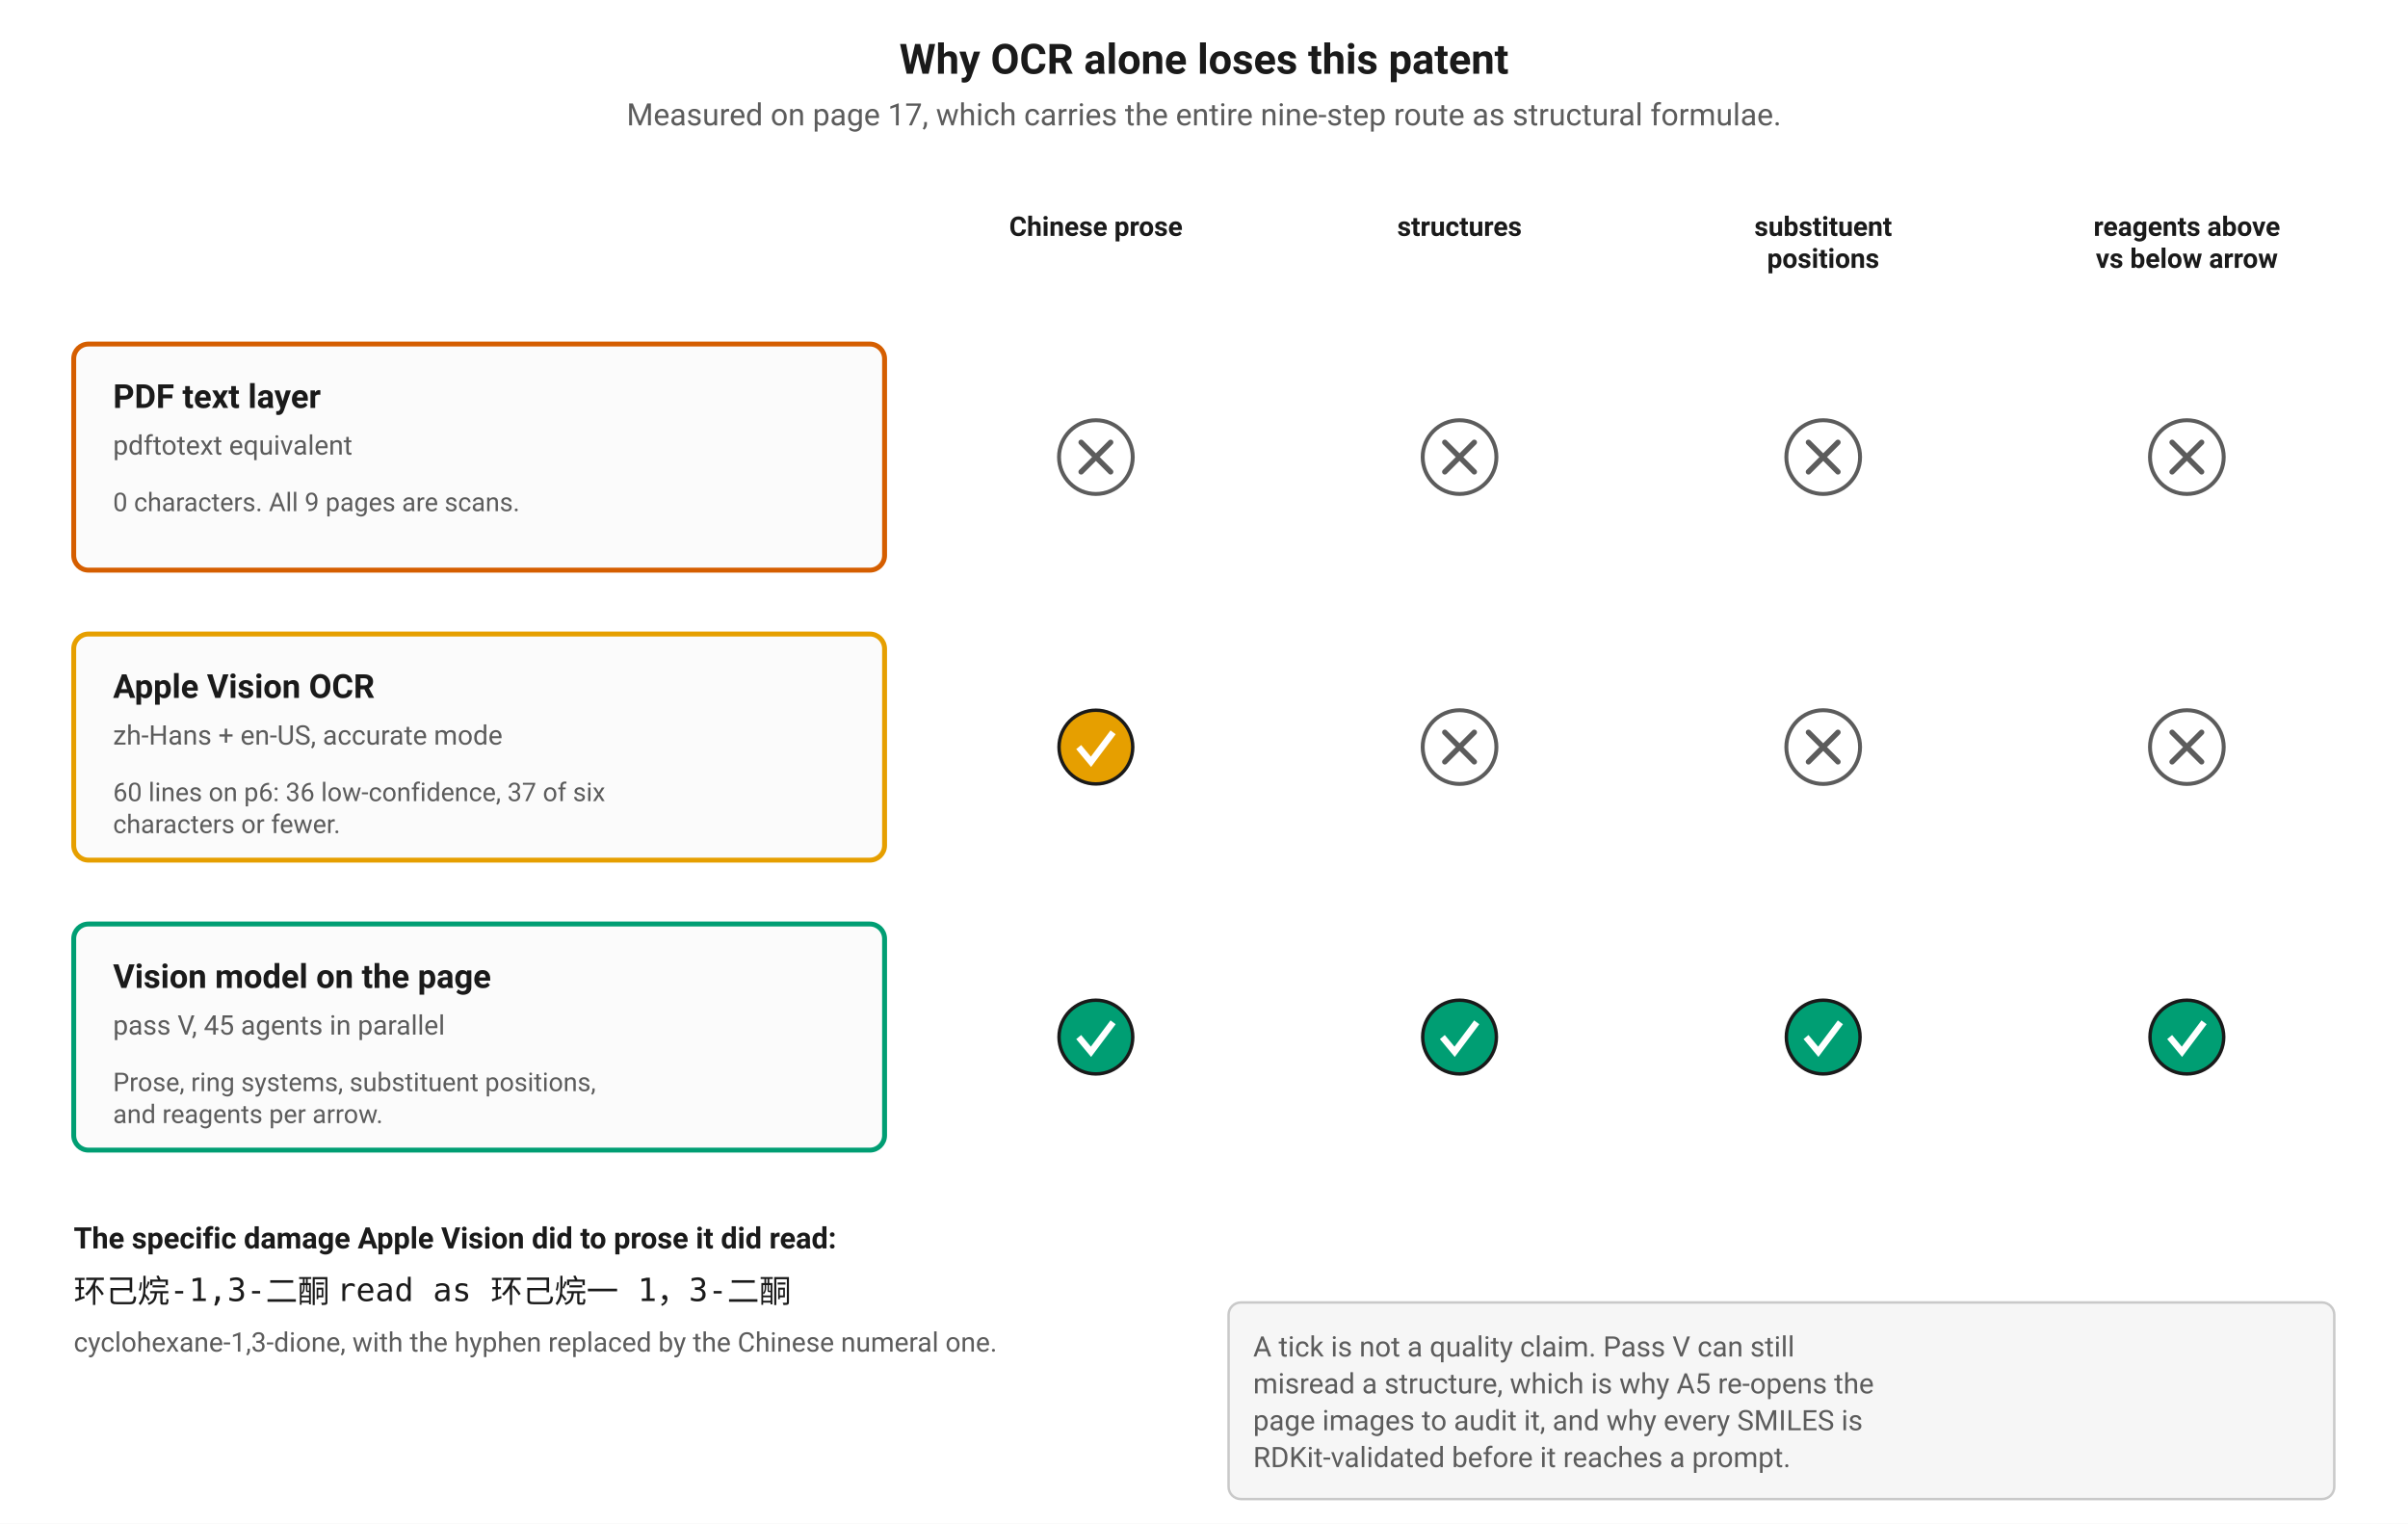
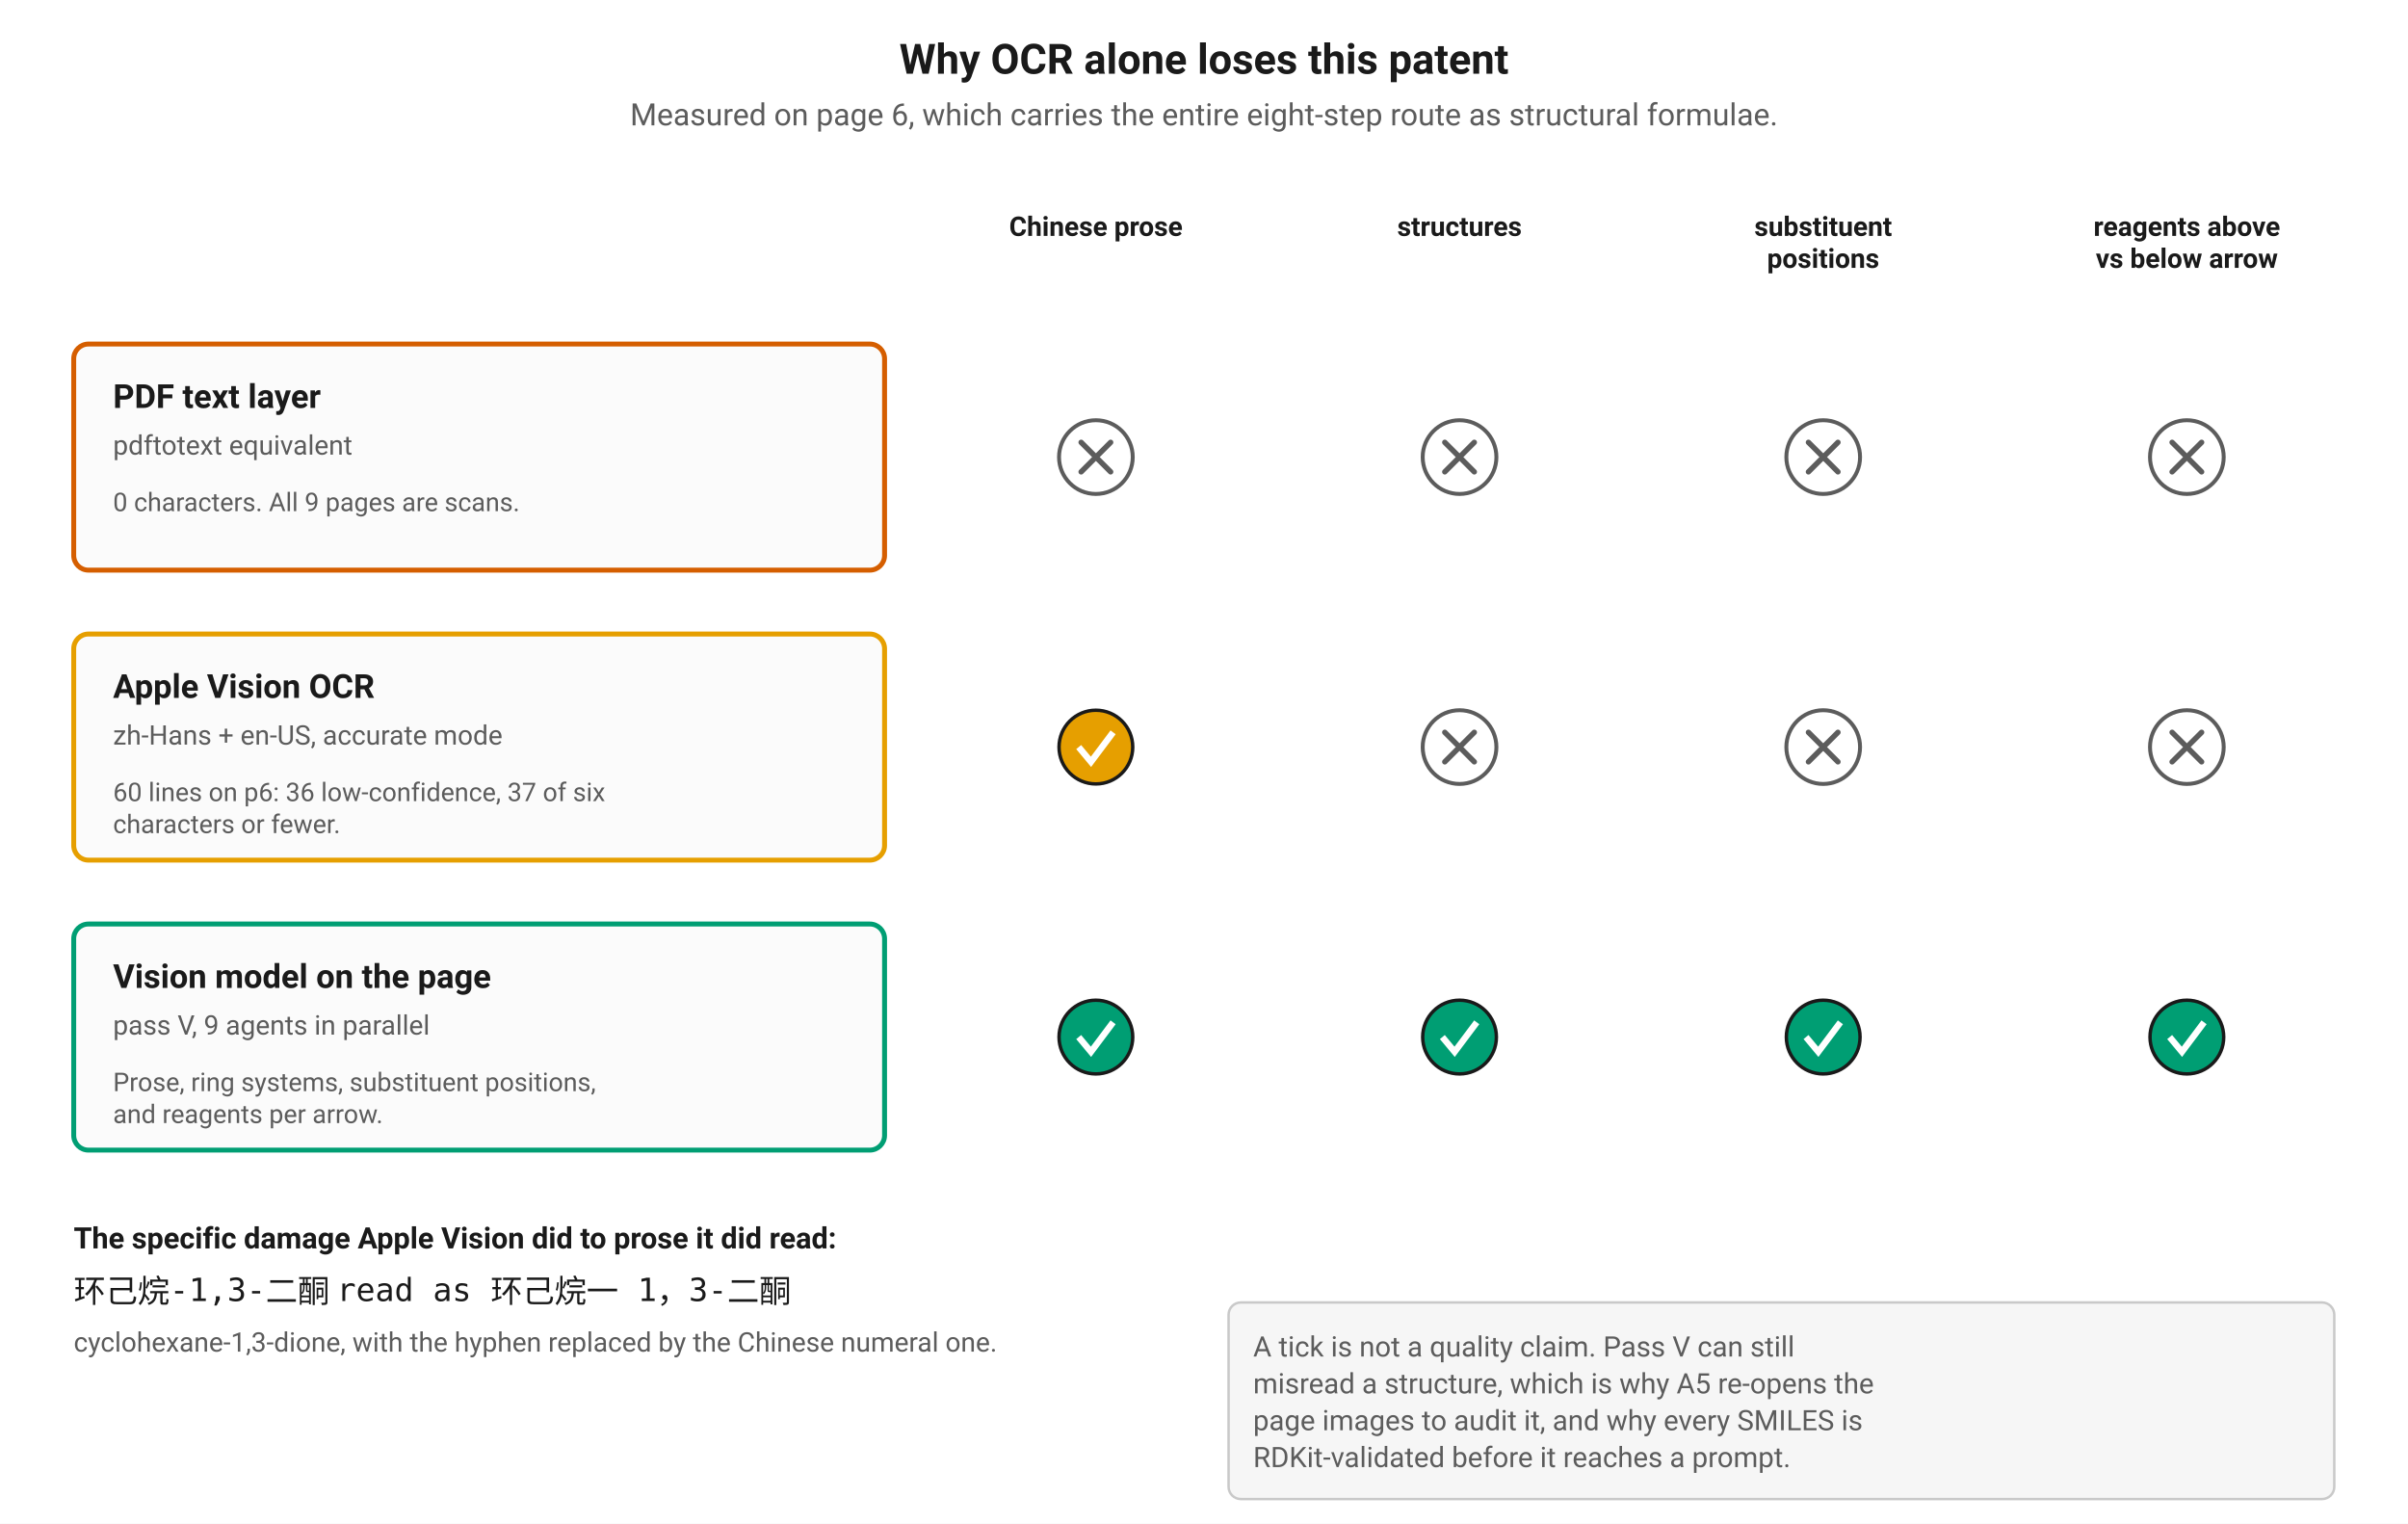
<svg xmlns="http://www.w3.org/2000/svg" viewBox="0 0 980 620" width="100%" role="img" aria-labelledby="m5t m5d">
  <defs>
    <marker id="m5arrow" viewBox="0 0 10 10" refX="9" refY="5" markerWidth="6" markerHeight="6" orient="auto-start-reverse">
      <path d="M 0 0 L 10 5 L 0 10 z" fill="#1a1a1a" />
    </marker>
    <pattern id="m5hatch" width="7" height="7" patternUnits="userSpaceOnUse" patternTransform="rotate(45)">
      <line x1="0" y1="0" x2="0" y2="7" stroke="#5c5c5c" stroke-width="2.2" />
    </pattern>
  </defs>
  <rect width="980" height="620" fill="#ffffff" />
  <text x="490" y="30" font-family="ui-sans-serif, -apple-system, Segoe UI, Roboto, sans-serif" font-size="17" font-weight="600" fill="#1a1a1a" text-anchor="middle">Why OCR alone loses this patent</text>
-   <text x="490" y="51" font-family="ui-sans-serif, -apple-system, Segoe UI, Roboto, sans-serif" font-size="12.5" font-weight="normal" fill="#5c5c5c" text-anchor="middle">Measured on page 17, which carries the entire nine-step route as structural formulae.</text>
+   <text x="490" y="51" font-family="ui-sans-serif, -apple-system, Segoe UI, Roboto, sans-serif" font-size="12.5" font-weight="normal" fill="#5c5c5c" text-anchor="middle">Measured on page 6, which carries the entire eight-step route as structural formulae.</text>
  <text x="446.0" y="96" font-family="ui-sans-serif, -apple-system, Segoe UI, Roboto, sans-serif" font-size="11" font-weight="600" fill="#1a1a1a" text-anchor="middle">Chinese prose</text>
  <text x="594.0" y="96" font-family="ui-sans-serif, -apple-system, Segoe UI, Roboto, sans-serif" font-size="11" font-weight="600" fill="#1a1a1a" text-anchor="middle">structures</text>
  <text x="742.0" y="96" font-family="ui-sans-serif, -apple-system, Segoe UI, Roboto, sans-serif" font-size="11" font-weight="600" fill="#1a1a1a" text-anchor="middle">substituent</text>
  <text x="742.0" y="109" font-family="ui-sans-serif, -apple-system, Segoe UI, Roboto, sans-serif" font-size="11" font-weight="600" fill="#1a1a1a" text-anchor="middle">positions</text>
  <text x="890.0" y="96" font-family="ui-sans-serif, -apple-system, Segoe UI, Roboto, sans-serif" font-size="11" font-weight="600" fill="#1a1a1a" text-anchor="middle">reagents above</text>
  <text x="890.0" y="109" font-family="ui-sans-serif, -apple-system, Segoe UI, Roboto, sans-serif" font-size="11" font-weight="600" fill="#1a1a1a" text-anchor="middle">vs below arrow</text>
  <rect x="30" y="140" width="330" height="92" rx="6" fill="#fbfbfb" fill-opacity="1" stroke="#D55E00" stroke-width="2" />
  <text x="46" y="166" font-family="ui-sans-serif, -apple-system, Segoe UI, Roboto, sans-serif" font-size="13.5" font-weight="700" fill="#1a1a1a" text-anchor="start">PDF text layer</text>
  <text x="46" y="185" font-family="ui-sans-serif, -apple-system, Segoe UI, Roboto, sans-serif" font-size="11" font-weight="normal" fill="#5c5c5c" text-anchor="start">pdftotext equivalent</text>
  <text x="46" y="208" font-family="ui-sans-serif, -apple-system, Segoe UI, Roboto, sans-serif" font-size="10.5" font-weight="normal" fill="#5c5c5c" text-anchor="start">0 characters. All 9 pages are scans.</text>
  <circle cx="446.0" cy="186" r="15" fill="#ffffff" stroke="#5c5c5c" stroke-width="1.6" />
  <line x1="440.0" y1="180" x2="452.0" y2="192" stroke="#5c5c5c" stroke-width="2.2" stroke-linecap="round" />
  <line x1="452.0" y1="180" x2="440.0" y2="192" stroke="#5c5c5c" stroke-width="2.2" stroke-linecap="round" />
  <circle cx="594.0" cy="186" r="15" fill="#ffffff" stroke="#5c5c5c" stroke-width="1.6" />
  <line x1="588.0" y1="180" x2="600.0" y2="192" stroke="#5c5c5c" stroke-width="2.2" stroke-linecap="round" />
  <line x1="600.0" y1="180" x2="588.0" y2="192" stroke="#5c5c5c" stroke-width="2.2" stroke-linecap="round" />
  <circle cx="742.0" cy="186" r="15" fill="#ffffff" stroke="#5c5c5c" stroke-width="1.6" />
  <line x1="736.0" y1="180" x2="748.0" y2="192" stroke="#5c5c5c" stroke-width="2.2" stroke-linecap="round" />
  <line x1="748.0" y1="180" x2="736.0" y2="192" stroke="#5c5c5c" stroke-width="2.2" stroke-linecap="round" />
  <circle cx="890.0" cy="186" r="15" fill="#ffffff" stroke="#5c5c5c" stroke-width="1.6" />
  <line x1="884.0" y1="180" x2="896.0" y2="192" stroke="#5c5c5c" stroke-width="2.2" stroke-linecap="round" />
  <line x1="896.0" y1="180" x2="884.0" y2="192" stroke="#5c5c5c" stroke-width="2.2" stroke-linecap="round" />
  <rect x="30" y="258" width="330" height="92" rx="6" fill="#fbfbfb" fill-opacity="1" stroke="#E69F00" stroke-width="2" />
  <text x="46" y="284" font-family="ui-sans-serif, -apple-system, Segoe UI, Roboto, sans-serif" font-size="13.5" font-weight="700" fill="#1a1a1a" text-anchor="start">Apple Vision OCR</text>
  <text x="46" y="303" font-family="ui-sans-serif, -apple-system, Segoe UI, Roboto, sans-serif" font-size="11" font-weight="normal" fill="#5c5c5c" text-anchor="start">zh-Hans + en-US, accurate mode</text>
  <text x="46" y="326" font-family="ui-sans-serif, -apple-system, Segoe UI, Roboto, sans-serif" font-size="10.5" font-weight="normal" fill="#5c5c5c" text-anchor="start">60 lines on p6: 36 low-confidence, 37 of six</text>
  <text x="46" y="339" font-family="ui-sans-serif, -apple-system, Segoe UI, Roboto, sans-serif" font-size="10.5" font-weight="normal" fill="#5c5c5c" text-anchor="start">characters or fewer.</text>
  <circle cx="446.0" cy="304" r="15" fill="#E69F00" stroke="#1a1a1a" stroke-width="1.4" />
  <path d="M 439.0 304 L 444.0 310 L 453.0 298" fill="none" stroke="#ffffff" stroke-width="2.6" />
  <circle cx="594.0" cy="304" r="15" fill="#ffffff" stroke="#5c5c5c" stroke-width="1.6" />
  <line x1="588.0" y1="298" x2="600.0" y2="310" stroke="#5c5c5c" stroke-width="2.2" stroke-linecap="round" />
  <line x1="600.0" y1="298" x2="588.0" y2="310" stroke="#5c5c5c" stroke-width="2.2" stroke-linecap="round" />
  <circle cx="742.0" cy="304" r="15" fill="#ffffff" stroke="#5c5c5c" stroke-width="1.6" />
  <line x1="736.0" y1="298" x2="748.0" y2="310" stroke="#5c5c5c" stroke-width="2.2" stroke-linecap="round" />
  <line x1="748.0" y1="298" x2="736.0" y2="310" stroke="#5c5c5c" stroke-width="2.2" stroke-linecap="round" />
  <circle cx="890.0" cy="304" r="15" fill="#ffffff" stroke="#5c5c5c" stroke-width="1.6" />
  <line x1="884.0" y1="298" x2="896.0" y2="310" stroke="#5c5c5c" stroke-width="2.2" stroke-linecap="round" />
  <line x1="896.0" y1="298" x2="884.0" y2="310" stroke="#5c5c5c" stroke-width="2.2" stroke-linecap="round" />
  <rect x="30" y="376" width="330" height="92" rx="6" fill="#fbfbfb" fill-opacity="1" stroke="#009E73" stroke-width="2" />
  <text x="46" y="402" font-family="ui-sans-serif, -apple-system, Segoe UI, Roboto, sans-serif" font-size="13.5" font-weight="700" fill="#1a1a1a" text-anchor="start">Vision model on the page</text>
-   <text x="46" y="421" font-family="ui-sans-serif, -apple-system, Segoe UI, Roboto, sans-serif" font-size="11" font-weight="normal" fill="#5c5c5c" text-anchor="start">pass V, 45 agents in parallel</text>
+   <text x="46" y="421" font-family="ui-sans-serif, -apple-system, Segoe UI, Roboto, sans-serif" font-size="11" font-weight="normal" fill="#5c5c5c" text-anchor="start">pass V, 9 agents in parallel</text>
  <text x="46" y="444" font-family="ui-sans-serif, -apple-system, Segoe UI, Roboto, sans-serif" font-size="10.5" font-weight="normal" fill="#5c5c5c" text-anchor="start">Prose, ring systems, substituent positions,</text>
  <text x="46" y="457" font-family="ui-sans-serif, -apple-system, Segoe UI, Roboto, sans-serif" font-size="10.5" font-weight="normal" fill="#5c5c5c" text-anchor="start">and reagents per arrow.</text>
  <circle cx="446.0" cy="422" r="15" fill="#009E73" stroke="#1a1a1a" stroke-width="1.4" />
  <path d="M 439.0 422 L 444.0 428 L 453.0 416" fill="none" stroke="#ffffff" stroke-width="2.6" />
  <circle cx="594.0" cy="422" r="15" fill="#009E73" stroke="#1a1a1a" stroke-width="1.4" />
  <path d="M 587.0 422 L 592.0 428 L 601.0 416" fill="none" stroke="#ffffff" stroke-width="2.6" />
  <circle cx="742.0" cy="422" r="15" fill="#009E73" stroke="#1a1a1a" stroke-width="1.4" />
  <path d="M 735.0 422 L 740.0 428 L 749.0 416" fill="none" stroke="#ffffff" stroke-width="2.6" />
  <circle cx="890.0" cy="422" r="15" fill="#009E73" stroke="#1a1a1a" stroke-width="1.4" />
  <path d="M 883.0 422 L 888.0 428 L 897.0 416" fill="none" stroke="#ffffff" stroke-width="2.6" />
  <text x="30" y="508" font-family="ui-sans-serif, -apple-system, Segoe UI, Roboto, sans-serif" font-size="12" font-weight="600" fill="#1a1a1a" text-anchor="start">The specific damage Apple Vision did to prose it did read:</text>
  <text x="30" y="530" font-family="ui-monospace, SFMono-Regular, Menlo, monospace" font-size="13" font-weight="normal" fill="#1a1a1a" text-anchor="start">环己烷-1,3-二酮   read as   环己烷一 1，3-二酮</text>
  <text x="30" y="550" font-family="ui-sans-serif, -apple-system, Segoe UI, Roboto, sans-serif" font-size="11" font-weight="normal" fill="#5c5c5c" text-anchor="start">cyclohexane-1,3-dione, with the hyphen replaced by the Chinese numeral one.</text>
  <rect x="500" y="530" width="450" height="80" rx="5" fill="#f6f6f6" fill-opacity="1" stroke="#c9c9c9" stroke-width="1" />
  <text x="510" y="552" font-family="ui-sans-serif, -apple-system, Segoe UI, Roboto, sans-serif" font-size="11.5" font-weight="normal" fill="#5c5c5c" text-anchor="start">A tick is not a quality claim. Pass V can still</text>
  <text x="510" y="567" font-family="ui-sans-serif, -apple-system, Segoe UI, Roboto, sans-serif" font-size="11.5" font-weight="normal" fill="#5c5c5c" text-anchor="start">misread a structure, which is why A5 re-opens the</text>
  <text x="510" y="582" font-family="ui-sans-serif, -apple-system, Segoe UI, Roboto, sans-serif" font-size="11.5" font-weight="normal" fill="#5c5c5c" text-anchor="start">page images to audit it, and why every SMILES is</text>
  <text x="510" y="597" font-family="ui-sans-serif, -apple-system, Segoe UI, Roboto, sans-serif" font-size="11.5" font-weight="normal" fill="#5c5c5c" text-anchor="start">RDKit-validated before it reaches a prompt.</text>
</svg>
